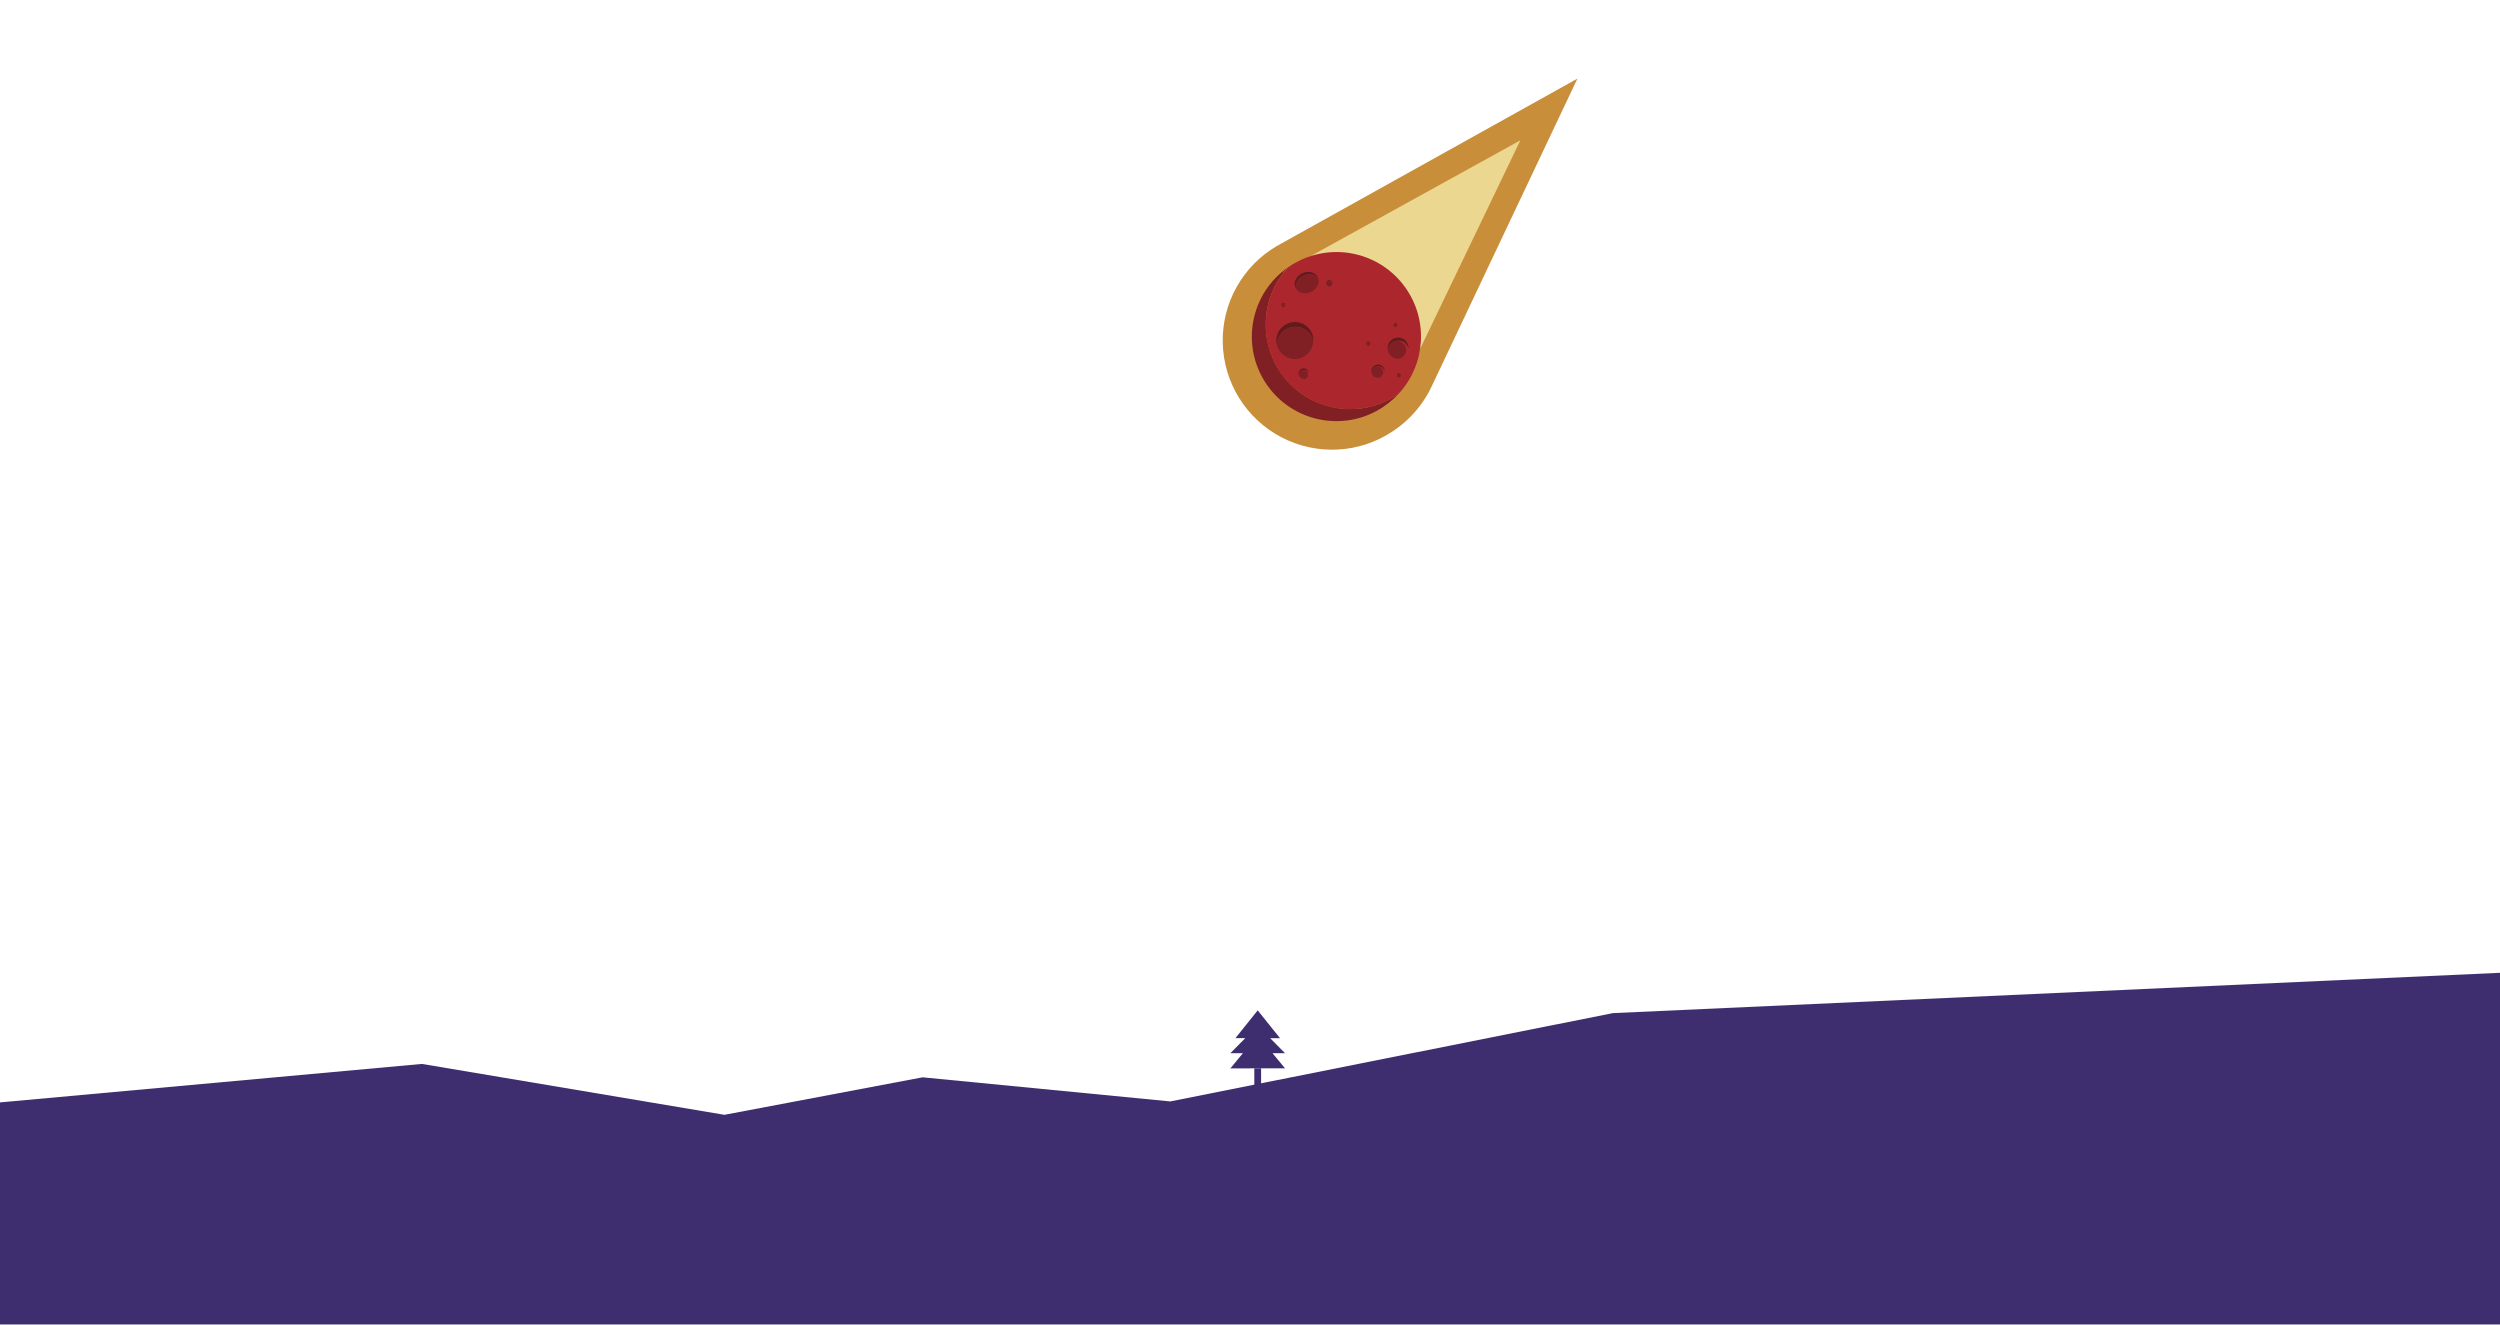
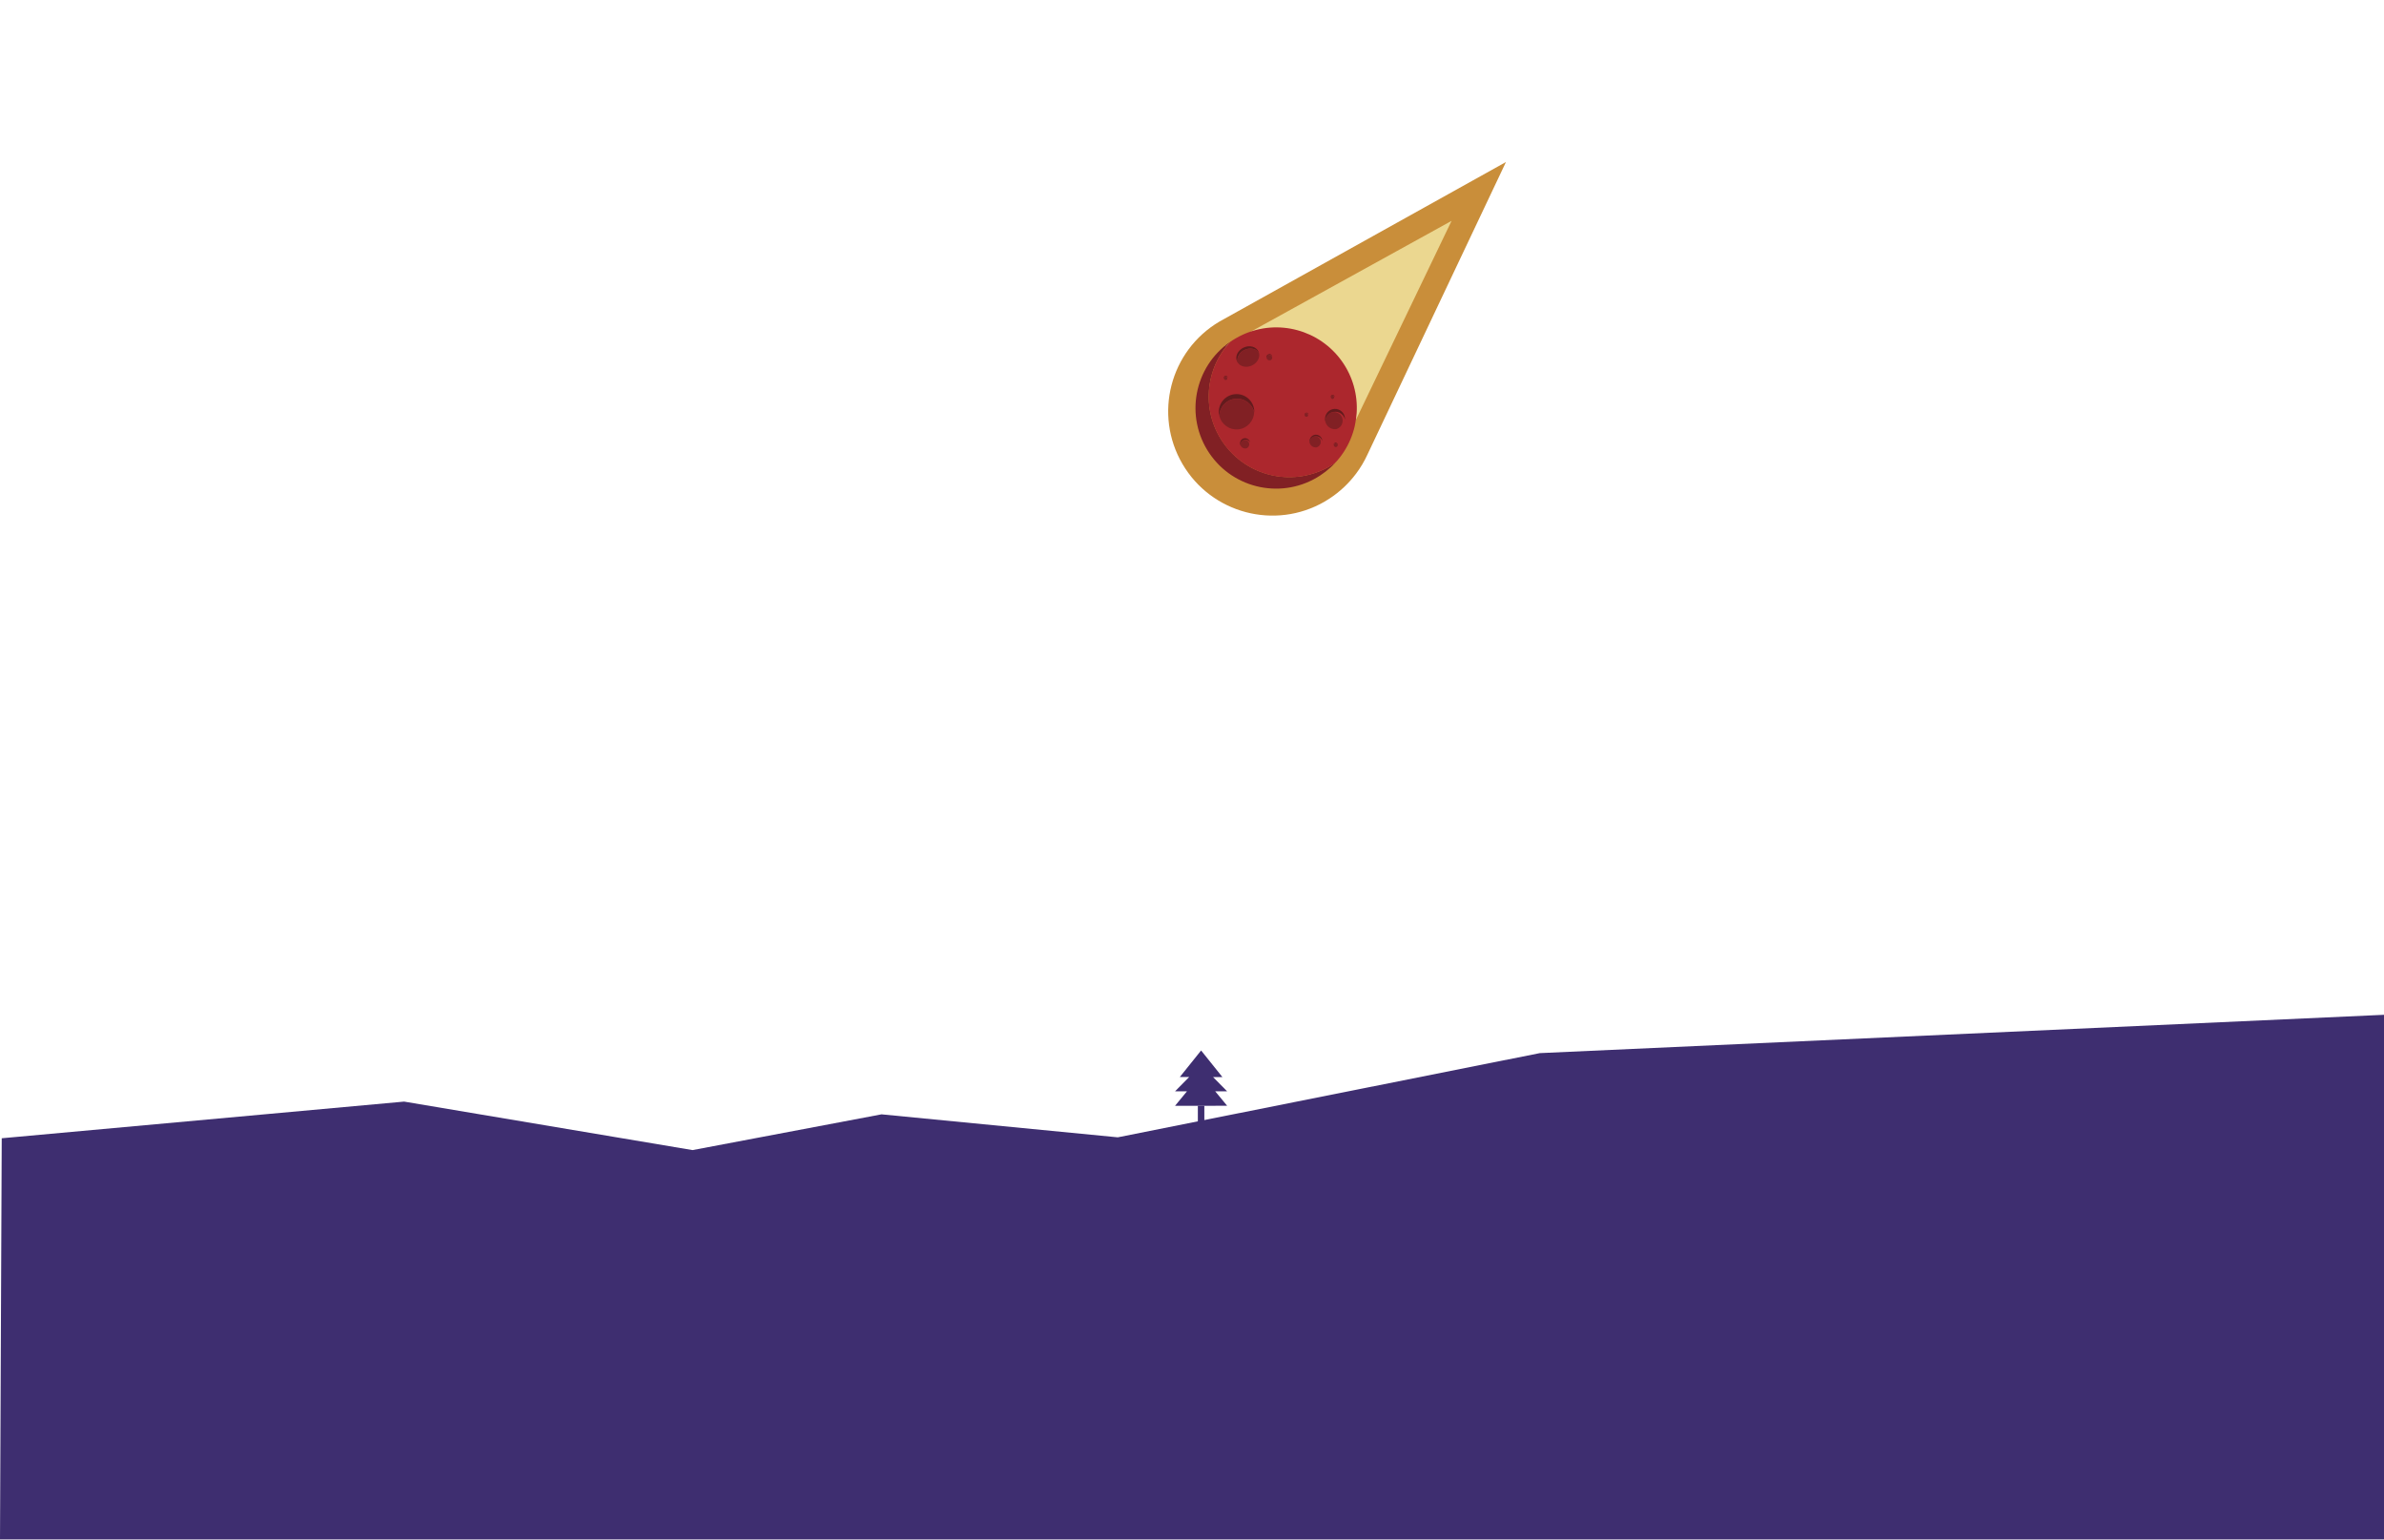
- <svg xmlns="http://www.w3.org/2000/svg" id="_3" data-name="3" viewBox="0 0 1372 726.87">
+ <svg xmlns="http://www.w3.org/2000/svg" id="Layer_1" data-name="Layer 1" viewBox="0 0 1372 886.09">
  <defs>
    <style>.cls-1{fill:#3e2e70;}.cls-2{fill:#c98e3a;}.cls-3{fill:#ebd790;}.cls-4{fill:#812024;}.cls-5{fill:#ac272d;}.cls-6{fill:#621b1d;}</style>
  </defs>
-   <path id="path5149" class="cls-1" d="M885.14,556,642.26,604.46,506.31,591.23,397.56,611.81l-166-27.93L0,605V726.87H1372v-193Z" />
-   <g id="g5299">
-     <path id="path5295" class="cls-1" d="M705.22,586.3,698.36,578h6.86l-8.13-8.23h5.39l-12.25-15.29L678,569.74h5.39L675.23,578h6.86l-6.86,8.33Z" />
-     <path id="path5297" class="cls-1" d="M688.36,586.3h3.73V599h-3.73Z" />
-   </g>
-   <g id="g5979">
-     <path id="path24" class="cls-2" d="M764.17,236.81a60.52,60.52,0,0,0,15.28-14.36h0l0,0a59.45,59.45,0,0,0,6.47-10.86L865.68,43.14,700.74,135a60,60,0,1,0,63.43,101.81" />
-     <path id="path26" class="cls-3" d="M703.68,149.15,834.38,77,767.46,216.21l-63.78-67.06" />
-     <path id="path28" class="cls-4" d="M758.81,223.51a45.82,45.82,0,0,0,5.93-4.6c1-.86,1.85-1.76,2.72-2.7-.4.28-.8.56-1.21.82A46.37,46.37,0,0,1,707,146.62a46.37,46.37,0,0,0,51.84,76.89" />
-     <path id="path30" class="cls-5" d="M694.82,183.06a46.37,46.37,0,0,0,71.43,34c.41-.26.81-.54,1.21-.82a46.37,46.37,0,0,0-53-73.84,45.71,45.71,0,0,0-4.66,2.43c-1,.57-1.9,1.18-2.81,1.82a46.26,46.26,0,0,0-12.15,36.44" />
-     <path id="path32" class="cls-6" d="M709.79,179.41a10.15,10.15,0,0,1,11,7.75,9.46,9.46,0,0,0,0-1.3A10.17,10.17,0,1,0,700.48,188a10.86,10.86,0,0,0,.23,1.29,10.16,10.16,0,0,1,9.08-9.88" />
-     <path id="path34" class="cls-4" d="M711.66,197a10.17,10.17,0,0,0,9.08-9.88,10.15,10.15,0,0,0-20,2.13A10.16,10.16,0,0,0,711.66,197" />
-     <path id="path36" class="cls-6" d="M766.84,186.9a5.73,5.73,0,0,1,6.17,4.38,4.58,4.58,0,0,0,0-.74,5.74,5.74,0,1,0-11.41,1.21c0,.25.08.49.13.72a5.75,5.75,0,0,1,5.13-5.57" />
-     <path id="path38" class="cls-4" d="M767.89,196.85a5,5,0,1,0-6.18-4.38,5.73,5.73,0,0,0,6.18,4.38" />
-     <path id="path40" class="cls-6" d="M755.94,201a3.7,3.7,0,0,1,4,2.82,3.77,3.77,0,0,0,0-.47,3.69,3.69,0,1,0-7.34.78,2.33,2.33,0,0,0,.08.46,3.69,3.69,0,0,1,3.3-3.59" />
-     <path id="path42" class="cls-4" d="M756.62,207.38a3.25,3.25,0,1,0-4-2.82,3.69,3.69,0,0,0,4,2.82" />
-     <path id="path44" class="cls-6" d="M715.28,151.27c3.13-1.48,6.63-.74,8.21,1.6a4.32,4.32,0,0,0-.26-.68c-1.34-2.84-5.18-3.84-8.57-2.24s-5.06,5.21-3.72,8.05a5,5,0,0,0,.37.63c-.81-2.71.84-5.88,4-7.36" />
-     <path id="path46" class="cls-4" d="M719.52,160.23c3.12-1.48,4.78-4.65,4-7.36-1.58-2.34-5.08-3.08-8.21-1.6s-4.78,4.65-4,7.36c1.58,2.34,5.08,3.08,8.21,1.6" />
-     <path id="path48" class="cls-6" d="M729,154.23a1.8,1.8,0,0,1,2.27.7,1.43,1.43,0,0,0-.08-.22,1.78,1.78,0,1,0-3.22,1.52l.12.2a1.79,1.79,0,0,1,.91-2.2" />
-     <path id="path50" class="cls-4" d="M730.39,157.13a1.61,1.61,0,1,0-2.28-.7,1.8,1.8,0,0,0,2.28.7" />
-     <path id="path52" class="cls-6" d="M714.87,203.1a2.87,2.87,0,0,1,3.52,1.43,1.61,1.61,0,0,0-.1-.36,2.88,2.88,0,1,0-5.43,1.9,2.07,2.07,0,0,0,.15.34,2.87,2.87,0,0,1,1.86-3.31" />
-     <path id="path54" class="cls-4" d="M716.53,207.84a2.53,2.53,0,1,0-3.52-1.43,2.88,2.88,0,0,0,3.52,1.43" />
-     <path id="path56" class="cls-6" d="M750.62,187.75a1.2,1.2,0,0,1,1.46.6s0-.1,0-.15a1.19,1.19,0,0,0-1.52-.73,1.18,1.18,0,0,0-.73,1.51l.06.14a1.2,1.2,0,0,1,.77-1.37" />
-     <path id="path58" class="cls-4" d="M751.31,189.71a1.19,1.19,0,0,0,.77-1.36,1.19,1.19,0,0,0-2.23.77,1.19,1.19,0,0,0,1.46.59" />
-     <path id="path60" class="cls-6" d="M766.08,177.49a1.2,1.2,0,0,1,1,1.18l0-.15a1.19,1.19,0,0,0-2.36-.31.92.92,0,0,0,0,.16,1.19,1.19,0,0,1,1.3-.88" />
-     <path id="path62" class="cls-4" d="M765.81,179.55a1,1,0,1,0-1-1.18,1.19,1.19,0,0,0,1,1.18" />
-     <path id="path64" class="cls-6" d="M767.82,205.12a1.2,1.2,0,0,1,1,1.18l0-.15a1.21,1.21,0,0,0-1-1.34,1.19,1.19,0,0,0-1.33,1,.76.76,0,0,0,0,.15,1.18,1.18,0,0,1,1.3-.87" />
-     <path id="path66" class="cls-4" d="M767.55,207.18a1.21,1.21,0,0,0,1.31-.88,1.2,1.2,0,0,0-1-1.18,1.18,1.18,0,0,0-1.3.87,1.2,1.2,0,0,0,1,1.19" />
-     <path id="path68" class="cls-6" d="M704.13,166.58a1.18,1.18,0,0,1,1.45.59.83.83,0,0,0,0-.15,1.19,1.19,0,1,0-2.24.79.53.53,0,0,0,.06.14,1.18,1.18,0,0,1,.77-1.37" />
-     <path id="path70" class="cls-4" d="M704.81,168.54a1,1,0,1,0-1.45-.59,1.18,1.18,0,0,0,1.45.59" />
+   <g id="_3" data-name=" 3">
+     <path id="path5149" class="cls-1" d="M886.15,606.1,643.27,654.56,507.32,641.33,398.57,661.91,232.57,634,1,655.1,0,886H1372L1373,584Z" />
+     <g id="g5299">
+       <path id="path5295" class="cls-1" d="M706.23,636.4l-6.86-8.3h6.86l-8.13-8.23h5.39l-12.25-15.29L679,619.84h5.39l-8.16,8.26h6.86l-6.86,8.33Z" />
+       <path id="path5297" class="cls-1" d="M689.37,636.4h3.73v12.7h-3.73Z" />
+     </g>
+     <g id="g5979">
+       <path id="path24" class="cls-2" d="M765.18,286.91a60.51,60.51,0,0,0,15.28-14.36h0a59.56,59.56,0,0,0,6.47-10.86L866.69,93.24,701.75,185.1a60,60,0,0,0,60.57,103.59c1-.57,1.92-1.16,2.86-1.78" />
+       <path id="path26" class="cls-3" d="M704.69,199.25l130.7-72.15L768.47,266.31l-63.78-67.06" />
+       <path id="path28" class="cls-4" d="M759.82,273.61a46.31,46.31,0,0,0,5.93-4.6,33,33,0,0,0,2.72-2.7c-.4.28-.8.56-1.21.82A46.37,46.37,0,0,1,708,196.72a46.37,46.37,0,0,0,51.84,76.89" />
+       <path id="path30" class="cls-5" d="M695.83,233.16a46.38,46.38,0,0,0,71.43,34c.41-.26.81-.54,1.21-.82a46.37,46.37,0,0,0-53-73.84,44.77,44.77,0,0,0-4.66,2.43c-1,.57-1.9,1.18-2.81,1.82a46.26,46.26,0,0,0-12.15,36.44" />
+       <path id="path32" class="cls-6" d="M710.8,229.51a10.15,10.15,0,0,1,11,7.75,9.4,9.4,0,0,0,0-1.3,10.21,10.21,0,1,0-20.31,2.14,11.64,11.64,0,0,0,.23,1.29,10.16,10.16,0,0,1,9.08-9.88" />
+       <path id="path34" class="cls-4" d="M712.67,247.1a10.18,10.18,0,0,0,9.08-9.88,10.15,10.15,0,0,0-20,2.13,10.16,10.16,0,0,0,10.92,7.75" />
+       <path id="path36" class="cls-6" d="M767.85,237a5.72,5.72,0,0,1,6.17,4.38,4.57,4.57,0,0,0,0-.74,5.74,5.74,0,1,0-11.45.84c0,.12,0,.24,0,.37a3.39,3.39,0,0,0,.13.72,5.74,5.74,0,0,1,5.13-5.57" />
+       <path id="path38" class="cls-4" d="M768.9,247a5,5,0,1,0-6.18-4.38A5.74,5.74,0,0,0,768.9,247" />
+       <path id="path40" class="cls-6" d="M757,251.1a3.7,3.7,0,0,1,4,2.82,3.68,3.68,0,1,0-7.34.31h0a2.46,2.46,0,0,0,.08.46,3.68,3.68,0,0,1,3.3-3.59" />
+       <path id="path42" class="cls-4" d="M757.63,257.48a3.25,3.25,0,1,0-4-2.82,3.7,3.7,0,0,0,4,2.82" />
+       <path id="path44" class="cls-6" d="M716.29,201.37c3.13-1.48,6.63-.74,8.21,1.6a5,5,0,0,0-.26-.68c-1.34-2.84-5.18-3.84-8.57-2.24s-5.06,5.21-3.72,8a5,5,0,0,0,.37.63c-.81-2.71.84-5.88,4-7.36" />
+       <path id="path46" class="cls-4" d="M720.53,210.33c3.12-1.48,4.78-4.65,4-7.36-1.58-2.34-5.08-3.08-8.21-1.6s-4.78,4.65-4,7.36c1.58,2.34,5.08,3.08,8.21,1.6" />
+       <path id="path48" class="cls-6" d="M730,204.33a1.8,1.8,0,0,1,2.27.7,1.43,1.43,0,0,0-.08-.22,1.78,1.78,0,1,0-3.22,1.52h0l.12.2a1.78,1.78,0,0,1,.91-2.2" />
+       <path id="path50" class="cls-4" d="M731.4,207.23a1.61,1.61,0,1,0-2.28-.7,1.81,1.81,0,0,0,2.28.7" />
+       <path id="path52" class="cls-6" d="M715.88,253.2a2.87,2.87,0,0,1,3.52,1.43,1.36,1.36,0,0,0-.1-.36,2.88,2.88,0,0,0-5.53,1.63c0,.09.06.18.1.27a2.52,2.52,0,0,0,.15.34,2.86,2.86,0,0,1,1.86-3.31" />
+       <path id="path54" class="cls-4" d="M717.54,257.94a2.53,2.53,0,1,0-3.52-1.43,2.89,2.89,0,0,0,3.52,1.43" />
+       <path id="path56" class="cls-6" d="M751.63,237.85a1.19,1.19,0,0,1,1.46.6v-.15a1.19,1.19,0,0,0-1.52-.73h0a1.18,1.18,0,0,0-.74,1.5h0l.06.14a1.2,1.2,0,0,1,.77-1.37" />
+       <path id="path58" class="cls-4" d="M752.32,239.81a1,1,0,1,0-1.46-.59,1.19,1.19,0,0,0,1.46.59" />
+       <path id="path60" class="cls-6" d="M767.09,227.59a1.19,1.19,0,0,1,1,1.18v-.15a1.19,1.19,0,1,0-2.36-.31.43.43,0,0,0,0,.16,1.18,1.18,0,0,1,1.3-.88" />
+       <path id="path62" class="cls-4" d="M766.82,229.65a1,1,0,1,0-1-1.18,1.2,1.2,0,0,0,1,1.18" />
+       <path id="path64" class="cls-6" d="M768.83,255.22a1.19,1.19,0,0,1,1,1.18v-.15a1.18,1.18,0,1,0-2.33-.34.38.38,0,0,0,0,.15,1.18,1.18,0,0,1,1.3-.87" />
+       <path id="path66" class="cls-4" d="M768.56,257.28a1.22,1.22,0,0,0,1.31-.88,1.19,1.19,0,0,0-1-1.18,1.18,1.18,0,0,0-1.3.87,1.2,1.2,0,0,0,1,1.19" />
+       <path id="path68" class="cls-6" d="M705.14,216.68a1.18,1.18,0,0,1,1.45.59v-.15a1.19,1.19,0,0,0-2.29.64.88.88,0,0,0,.05.15.42.42,0,0,0,.06.14,1.17,1.17,0,0,1,.77-1.37" />
+       <path id="path70" class="cls-4" d="M705.82,218.64a1,1,0,1,0-1.45-.59,1.18,1.18,0,0,0,1.45.59" />
+     </g>
  </g>
</svg>
